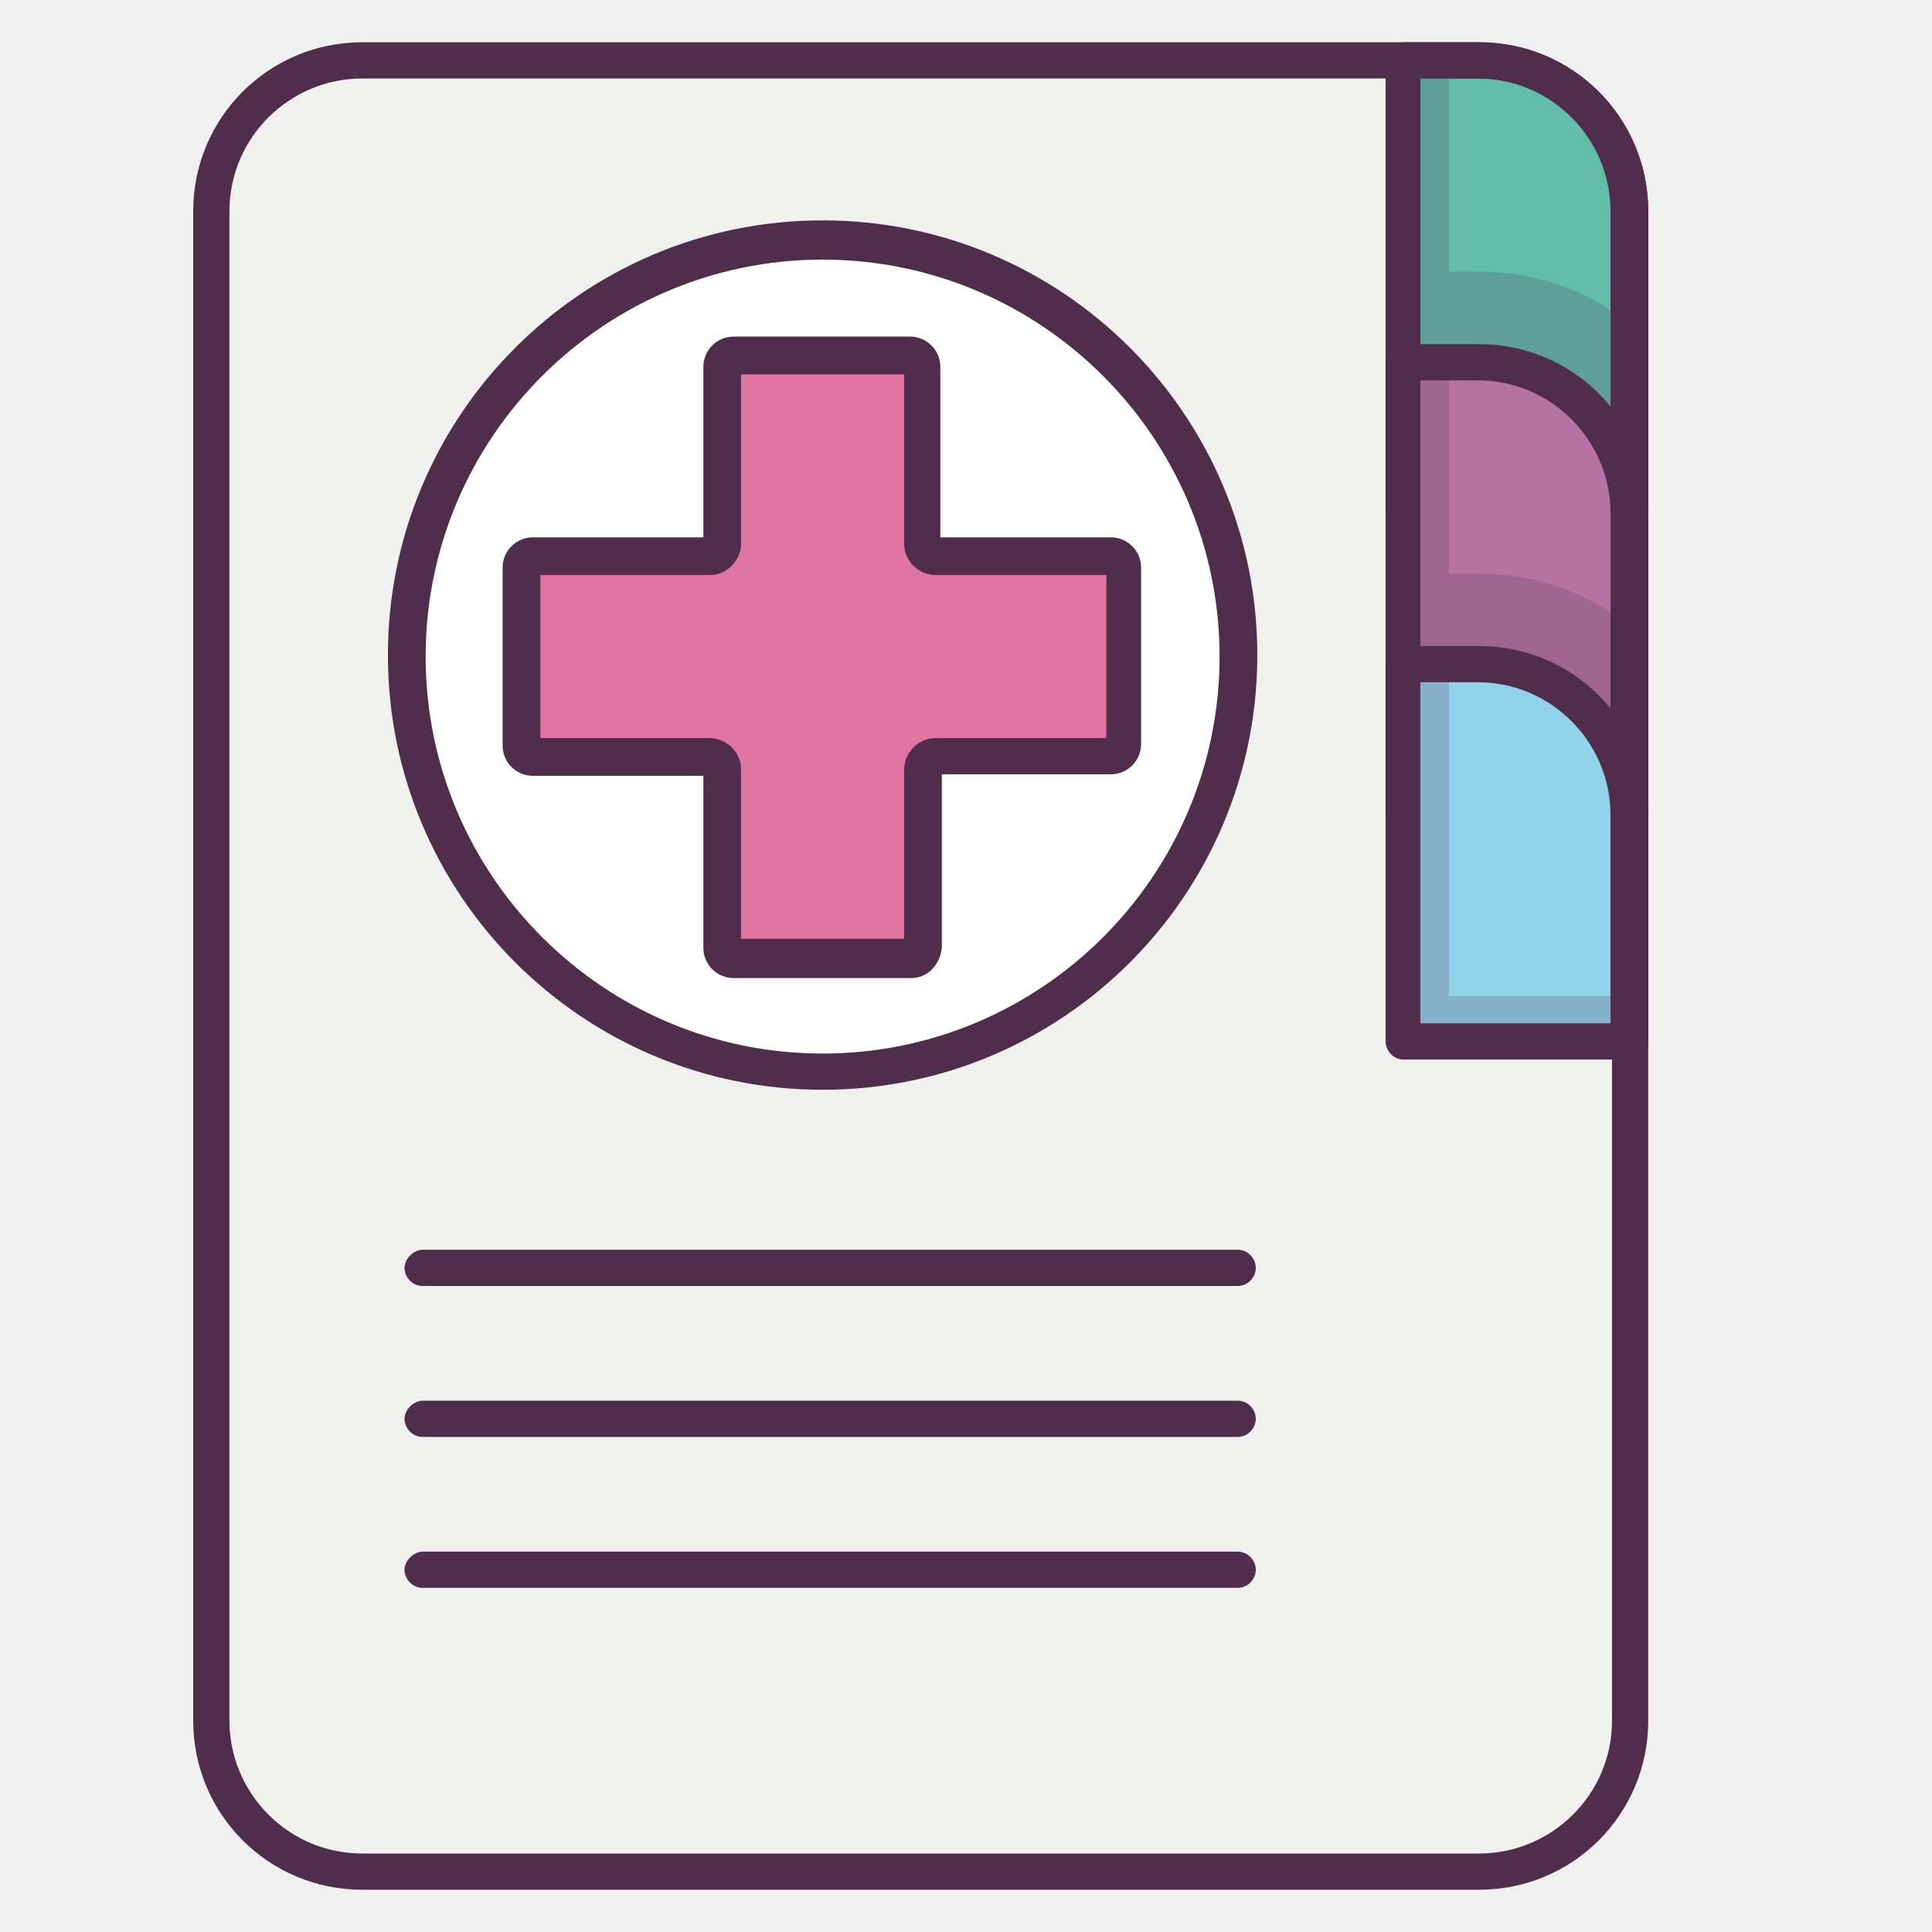
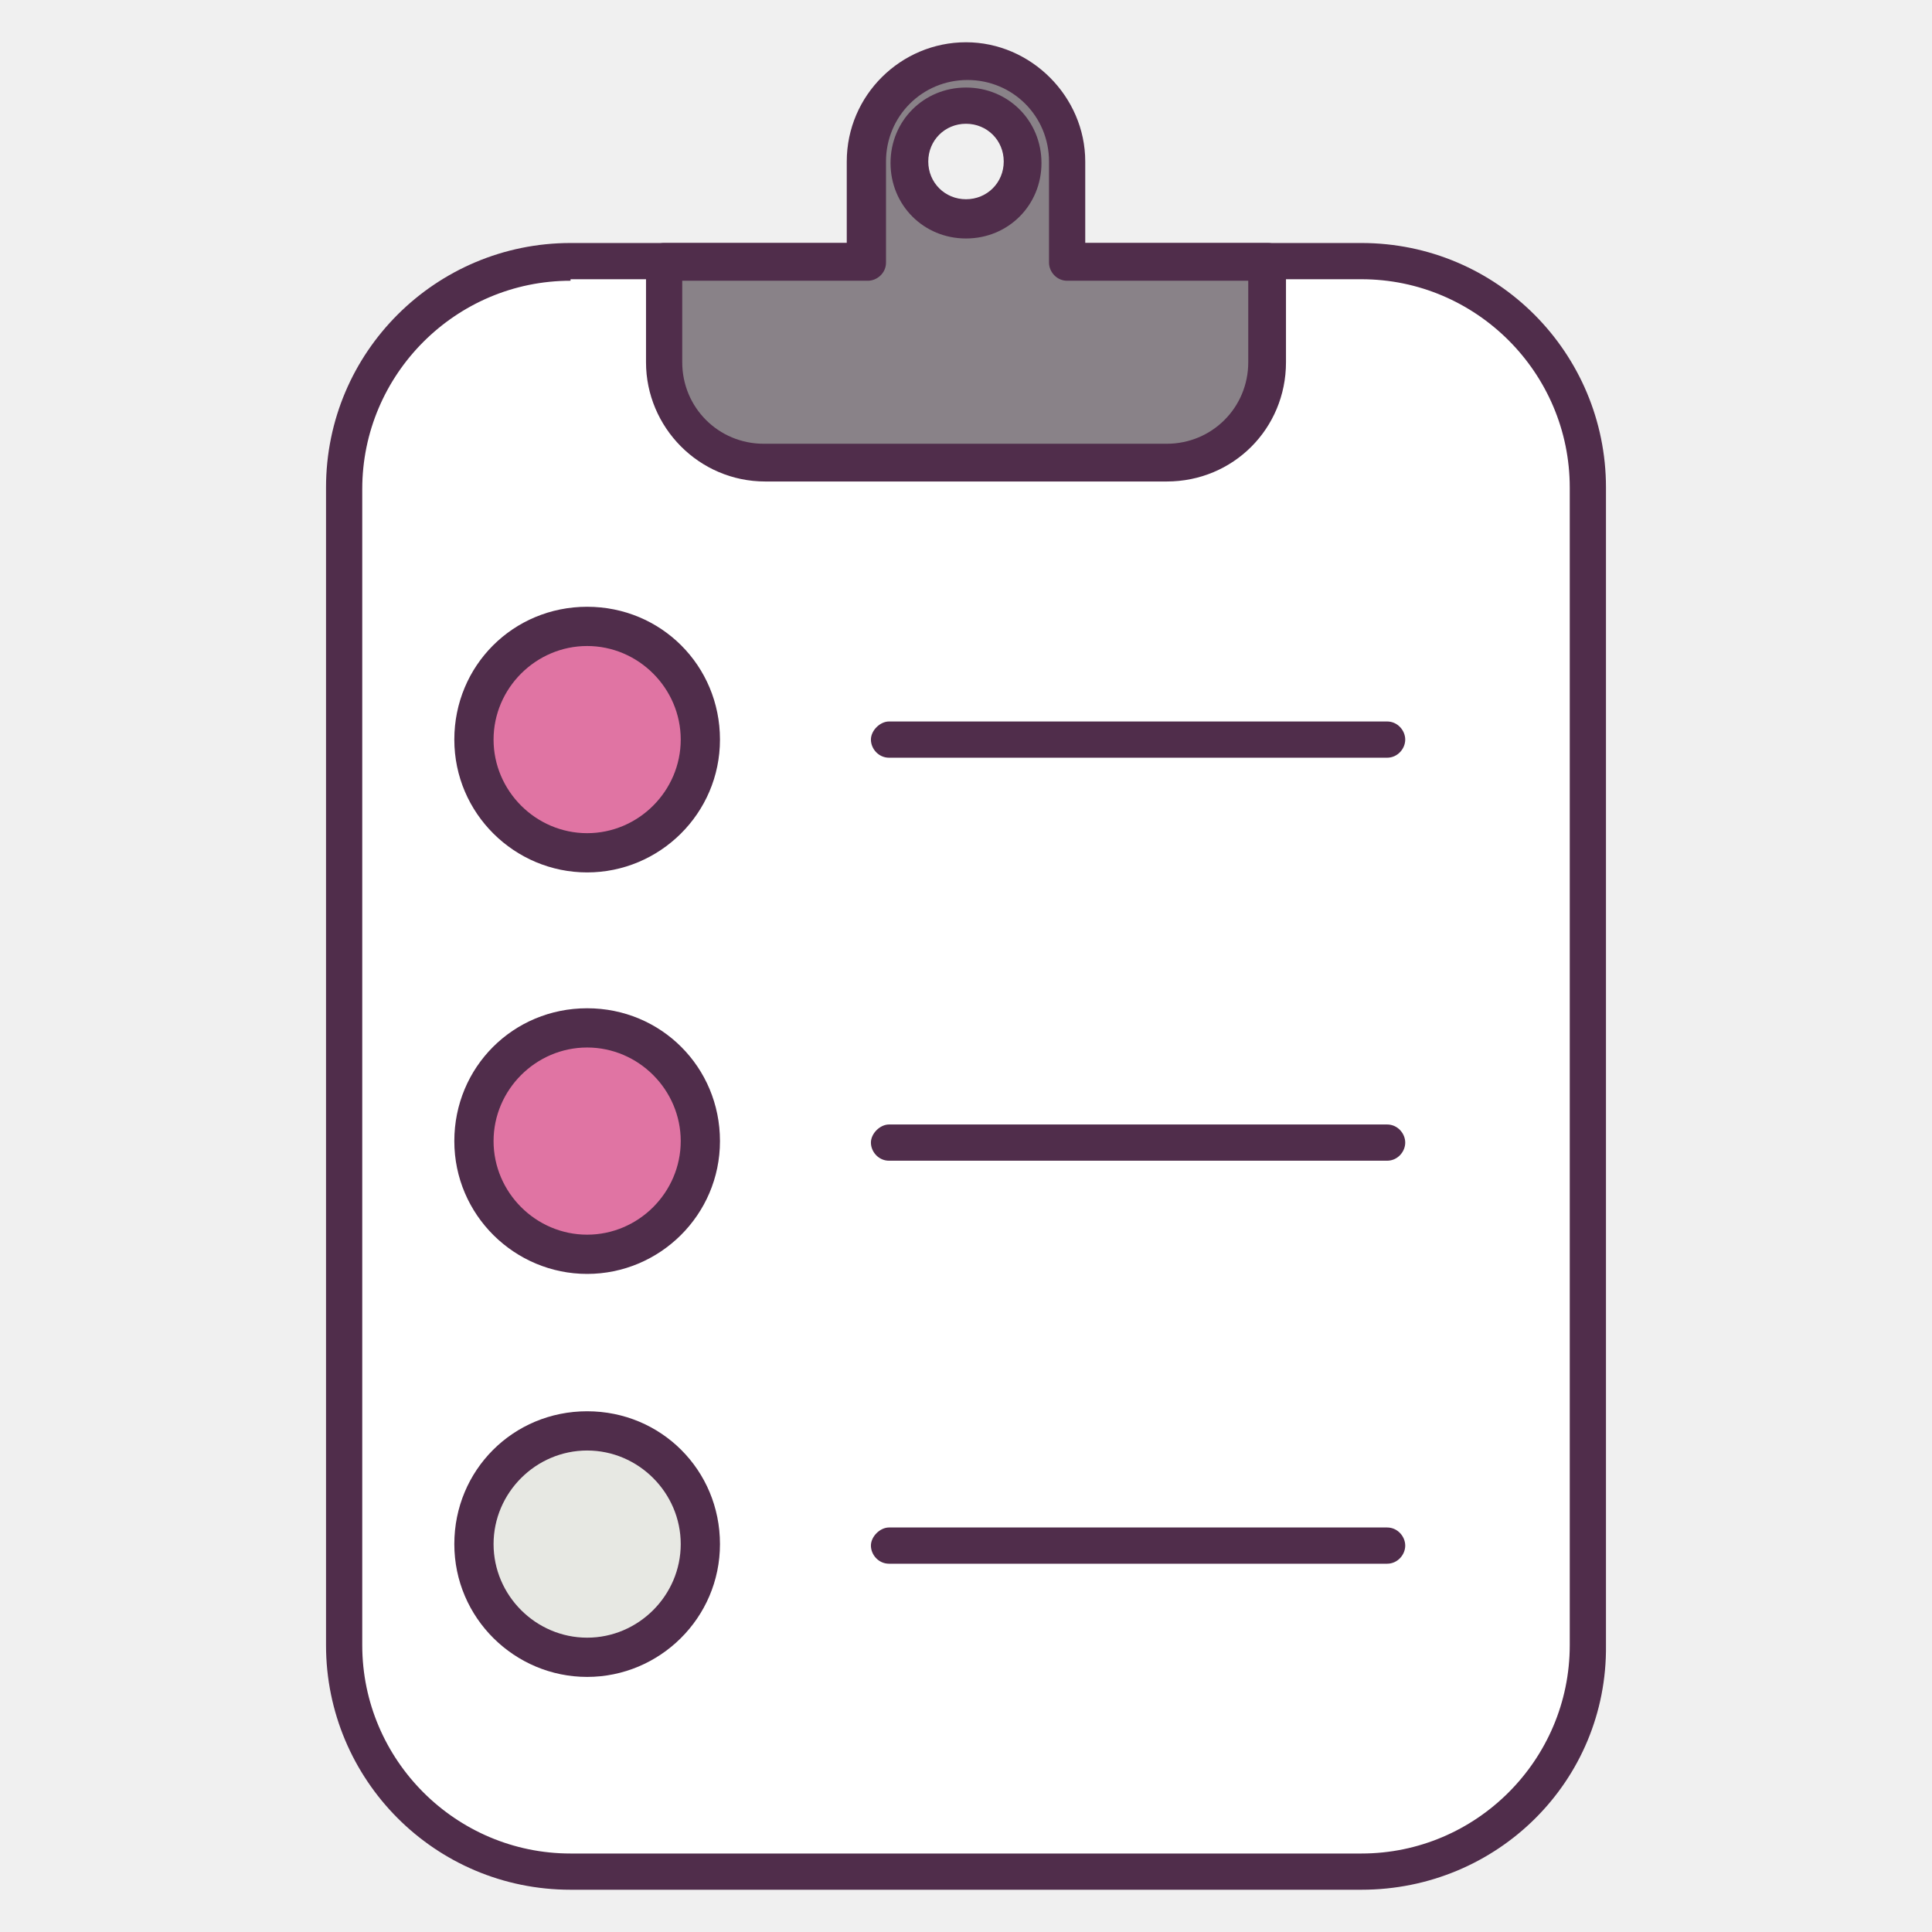
<svg xmlns="http://www.w3.org/2000/svg" enable-background="new 0 0 128 128" id="Слой_1" version="1.1" viewBox="0 0 128 128" xml:space="preserve">
  <g>
    <g>
-       <path d="M108,14v100c0,5.5-4.5,10-10,10H24c-5.5,0-10-4.5-10-10V14c0-5.5,4.5-10,10-10h74C103.5,4,108,8.5,108,14z    " fill="#F0F1EE" />
+       <path d="M105.2,32.3V109c0,8.3-6.7,15-15,15H37.8c-8.3,0-15-6.7-15-15V32.3c0-8.3,6.7-15,15-15h52.4    C98.5,17.3,105.2,24,105.2,32.3z" fill="#FFFFFF" />
    </g>
    <g>
-       <circle cx="54.5" cy="43.5" fill="#FFFFFF" r="27.5" />
+       <path d="M90.2,125.2H37.8c-9,0-16.2-7.3-16.2-16.2V32.3c0-9,7.3-16.2,16.2-16.2h52.4c9,0,16.2,7.3,16.2,16.2V109    C106.5,118,99.2,125.2,90.2,125.2z M37.8,18.6c-7.6,0-13.8,6.2-13.8,13.8V109c0,7.6,6.2,13.8,13.8,13.8h52.4    c7.6,0,13.8-6.2,13.8-13.8V32.3c0-7.6-6.2-13.8-13.8-13.8H37.8z" fill="#502D4B" />
    </g>
    <g>
-       <path d="M54.5,72.2c-15.9,0-28.8-12.9-28.8-28.8s12.9-28.8,28.8-28.8s28.8,12.9,28.8,28.8S70.4,72.2,54.5,72.2z     M54.5,17.2C40,17.2,28.2,29,28.2,43.5S40,69.8,54.5,69.8S80.8,58,80.8,43.5S69,17.2,54.5,17.2z" fill="#502D4B" />
+       <path d="M70.7,17.3v-6.7C70.7,7,67.7,4,64,4s-6.7,3-6.7,6.7v6.7H44V24c0,3.7,3,6.7,6.7,6.7h26.7    c3.7,0,6.7-3,6.7-6.7v-6.7H70.7z M64,14.5c-2.1,0-3.8-1.7-3.8-3.8C60.2,8.7,61.9,7,64,7s3.8,1.7,3.8,3.8    C67.8,12.8,66.1,14.5,64,14.5z" fill="#898288" />
    </g>
    <g>
-       <path d="M73.7,36.8H62c-0.4,0-0.8-0.4-0.8-0.8V24.3c0-0.4-0.4-0.8-0.8-0.8H48.6c-0.4,0-0.8,0.4-0.8,0.8V36    c0,0.4-0.4,0.8-0.8,0.8H35.3c-0.4,0-0.8,0.4-0.8,0.8v11.7c0,0.4,0.4,0.8,0.8,0.8H47c0.4,0,0.8,0.4,0.8,0.8v11.7    c0,0.4,0.4,0.8,0.8,0.8h11.7c0.4,0,0.8-0.4,0.8-0.8V51c0-0.4,0.4-0.8,0.8-0.8h11.7c0.4,0,0.8-0.4,0.8-0.8V37.6    C74.5,37.2,74.1,36.8,73.7,36.8z" fill="#E074A3" />
+       <path d="M91.9,103.6h-33c-0.7,0-1.2-0.6-1.2-1.2s0.6-1.2,1.2-1.2h33c0.7,0,1.2,0.6,1.2,1.2S92.6,103.6,91.9,103.6z    " fill="#502D4B" />
    </g>
    <g>
-       <path d="M60.4,64.8H48.6c-1.1,0-2-0.9-2-2V51.4H35.3c-1.1,0-2-0.9-2-2V37.6c0-1.1,0.9-2,2-2h11.3V24.3    c0-1.1,0.9-2,2-2h11.7c1.1,0,2,0.9,2,2v11.3h11.3c1.1,0,2,0.9,2,2v11.7c0,1.1-0.9,2-2,2H62.4v11.3C62.4,63.8,61.5,64.8,60.4,64.8z     M49.1,62.2h10.8V51c0-1.1,0.9-2.1,2.1-2.1h11.3V38.1H62c-1.1,0-2.1-0.9-2.1-2.1V24.8H49.1V36c0,1.1-0.9,2.1-2.1,2.1H35.8v10.8H47    c1.1,0,2.1,0.9,2.1,2.1V62.2z" fill="#502D4B" />
+       <path d="M91.9,76.9h-33c-0.7,0-1.2-0.6-1.2-1.2s0.6-1.2,1.2-1.2h33c0.7,0,1.2,0.6,1.2,1.2S92.6,76.9,91.9,76.9z" fill="#502D4B" />
    </g>
    <g>
-       <path d="M93,34h15V14c0-5.5-4.5-10-10-10h-5V34z" fill="#61BDA7" />
+       <circle cx="38.9" cy="49" fill="#E074A3" r="7.5" />
    </g>
    <g>
-       <path d="M108,35.2H93c-0.7,0-1.2-0.6-1.2-1.2V4c0-0.7,0.6-1.2,1.2-1.2h5c6.2,0,11.2,5,11.2,11.2v20    C109.2,34.7,108.7,35.2,108,35.2z M94.2,32.8h12.5V14c0-4.8-3.9-8.8-8.8-8.8h-3.8V32.8z" fill="#502D4B" />
-     </g>
-     <path d="M108,34V21.5c-2.7-2.2-6.2-3.5-10-3.5h-2v16H108z" fill="#502D4B" opacity="0.2" />
-     <g>
-       <path d="M93,54h15V34c0-5.5-4.5-10-10-10h-5V54z" fill="#B573A4" />
+       <circle cx="38.9" cy="75.7" fill="#E074A3" r="7.5" />
    </g>
    <g>
-       <path d="M108,55.2H93c-0.7,0-1.2-0.6-1.2-1.2V24c0-0.7,0.6-1.2,1.2-1.2h5c6.2,0,11.2,5,11.2,11.2v20    C109.2,54.7,108.7,55.2,108,55.2z M94.2,52.8h12.5V34c0-4.8-3.9-8.8-8.8-8.8h-3.8V52.8z" fill="#502D4B" />
-     </g>
-     <path d="M108,41.5c-2.7-2.2-6.2-3.5-10-3.5h-2v16h12V41.5z" fill="#502D4B" opacity="0.2" />
-     <g>
-       <path d="M93,69h15V54c0-5.5-4.5-10-10-10h-5V69z" fill="#90D3EA" />
-     </g>
-     <polygon fill="#502D4B" opacity="0.2" points="108,66 96,66 96,4 93,4 93,24 93,34 93,44 93,54 93,69 108,69  " />
-     <g>
-       <path d="M108,70.2H93c-0.7,0-1.2-0.6-1.2-1.2V44c0-0.7,0.6-1.2,1.2-1.2h5c6.2,0,11.2,5,11.2,11.2v15    C109.2,69.7,108.7,70.2,108,70.2z M94.2,67.8h12.5V54c0-4.8-3.9-8.8-8.8-8.8h-3.8V67.8z" fill="#502D4B" />
+       <circle cx="38.9" cy="102.3" fill="#E7E8E3" r="7.5" />
    </g>
    <g>
-       <path d="M98,125.2H24c-6.2,0-11.2-5-11.2-11.2V14c0-6.2,5-11.2,11.2-11.2h74c6.2,0,11.2,5,11.2,11.2v100    C109.2,120.2,104.2,125.2,98,125.2z M24,5.2c-4.8,0-8.8,3.9-8.8,8.8v100c0,4.8,3.9,8.8,8.8,8.8h74c4.8,0,8.8-3.9,8.8-8.8V14    c0-4.8-3.9-8.8-8.8-8.8H24z" fill="#502D4B" />
+       <path d="M38.9,111.1c-4.8,0-8.8-3.9-8.8-8.8s3.9-8.8,8.8-8.8s8.8,3.9,8.8,8.8S43.7,111.1,38.9,111.1z M38.9,96.1    c-3.4,0-6.2,2.8-6.2,6.2s2.8,6.2,6.2,6.2s6.2-2.8,6.2-6.2S42.3,96.1,38.9,96.1z" fill="#502D4B" />
    </g>
    <g>
-       <path d="M82,105.2H28c-0.7,0-1.2-0.6-1.2-1.2s0.6-1.2,1.2-1.2h54c0.7,0,1.2,0.6,1.2,1.2S82.7,105.2,82,105.2z" fill="#502D4B" />
+       <path d="M38.9,84.4c-4.8,0-8.8-3.9-8.8-8.8s3.9-8.8,8.8-8.8s8.8,3.9,8.8,8.8S43.7,84.4,38.9,84.4z M38.9,69.4    c-3.4,0-6.2,2.8-6.2,6.2s2.8,6.2,6.2,6.2s6.2-2.8,6.2-6.2S42.3,69.4,38.9,69.4z" fill="#502D4B" />
    </g>
    <g>
-       <path d="M82,95.2H28c-0.7,0-1.2-0.6-1.2-1.2s0.6-1.2,1.2-1.2h54c0.7,0,1.2,0.6,1.2,1.2S82.7,95.2,82,95.2z" fill="#502D4B" />
+       <path d="M38.9,57.8c-4.8,0-8.8-3.9-8.8-8.8s3.9-8.8,8.8-8.8s8.8,3.9,8.8,8.8S43.7,57.8,38.9,57.8z M38.9,42.8    c-3.4,0-6.2,2.8-6.2,6.2s2.8,6.2,6.2,6.2s6.2-2.8,6.2-6.2S42.3,42.8,38.9,42.8z" fill="#502D4B" />
    </g>
    <g>
-       <path d="M82,85.2H28c-0.7,0-1.2-0.6-1.2-1.2s0.6-1.2,1.2-1.2h54c0.7,0,1.2,0.6,1.2,1.2S82.7,85.2,82,85.2z" fill="#502D4B" />
+       <path d="M91.9,50.2h-33c-0.7,0-1.2-0.6-1.2-1.2s0.6-1.2,1.2-1.2h33c0.7,0,1.2,0.6,1.2,1.2S92.6,50.2,91.9,50.2z" fill="#502D4B" />
+     </g>
+     <g>
+       <path d="M77.3,31.9H50.7c-4.4,0-7.9-3.6-7.9-7.9v-6.7c0-0.7,0.6-1.2,1.2-1.2h12.1v-5.4c0-4.4,3.6-7.9,7.9-7.9    s7.9,3.6,7.9,7.9v5.4H84c0.7,0,1.2,0.6,1.2,1.2V24C85.2,28.4,81.7,31.9,77.3,31.9z M45.2,18.6V24c0,3,2.4,5.4,5.4,5.4h26.7    c3,0,5.4-2.4,5.4-5.4v-5.4H70.7c-0.7,0-1.2-0.6-1.2-1.2v-6.7c0-3-2.4-5.4-5.4-5.4s-5.4,2.4-5.4,5.4v6.7c0,0.7-0.6,1.2-1.2,1.2    H45.2z" fill="#502D4B" />
+     </g>
+     <g>
+       <path d="M64,15.8c-2.8,0-5-2.2-5-5s2.2-5,5-5s5,2.2,5,5S66.8,15.8,64,15.8z M64,8.2c-1.4,0-2.5,1.1-2.5,2.5    s1.1,2.5,2.5,2.5s2.5-1.1,2.5-2.5S65.4,8.2,64,8.2z" fill="#502D4B" />
    </g>
  </g>
</svg>
